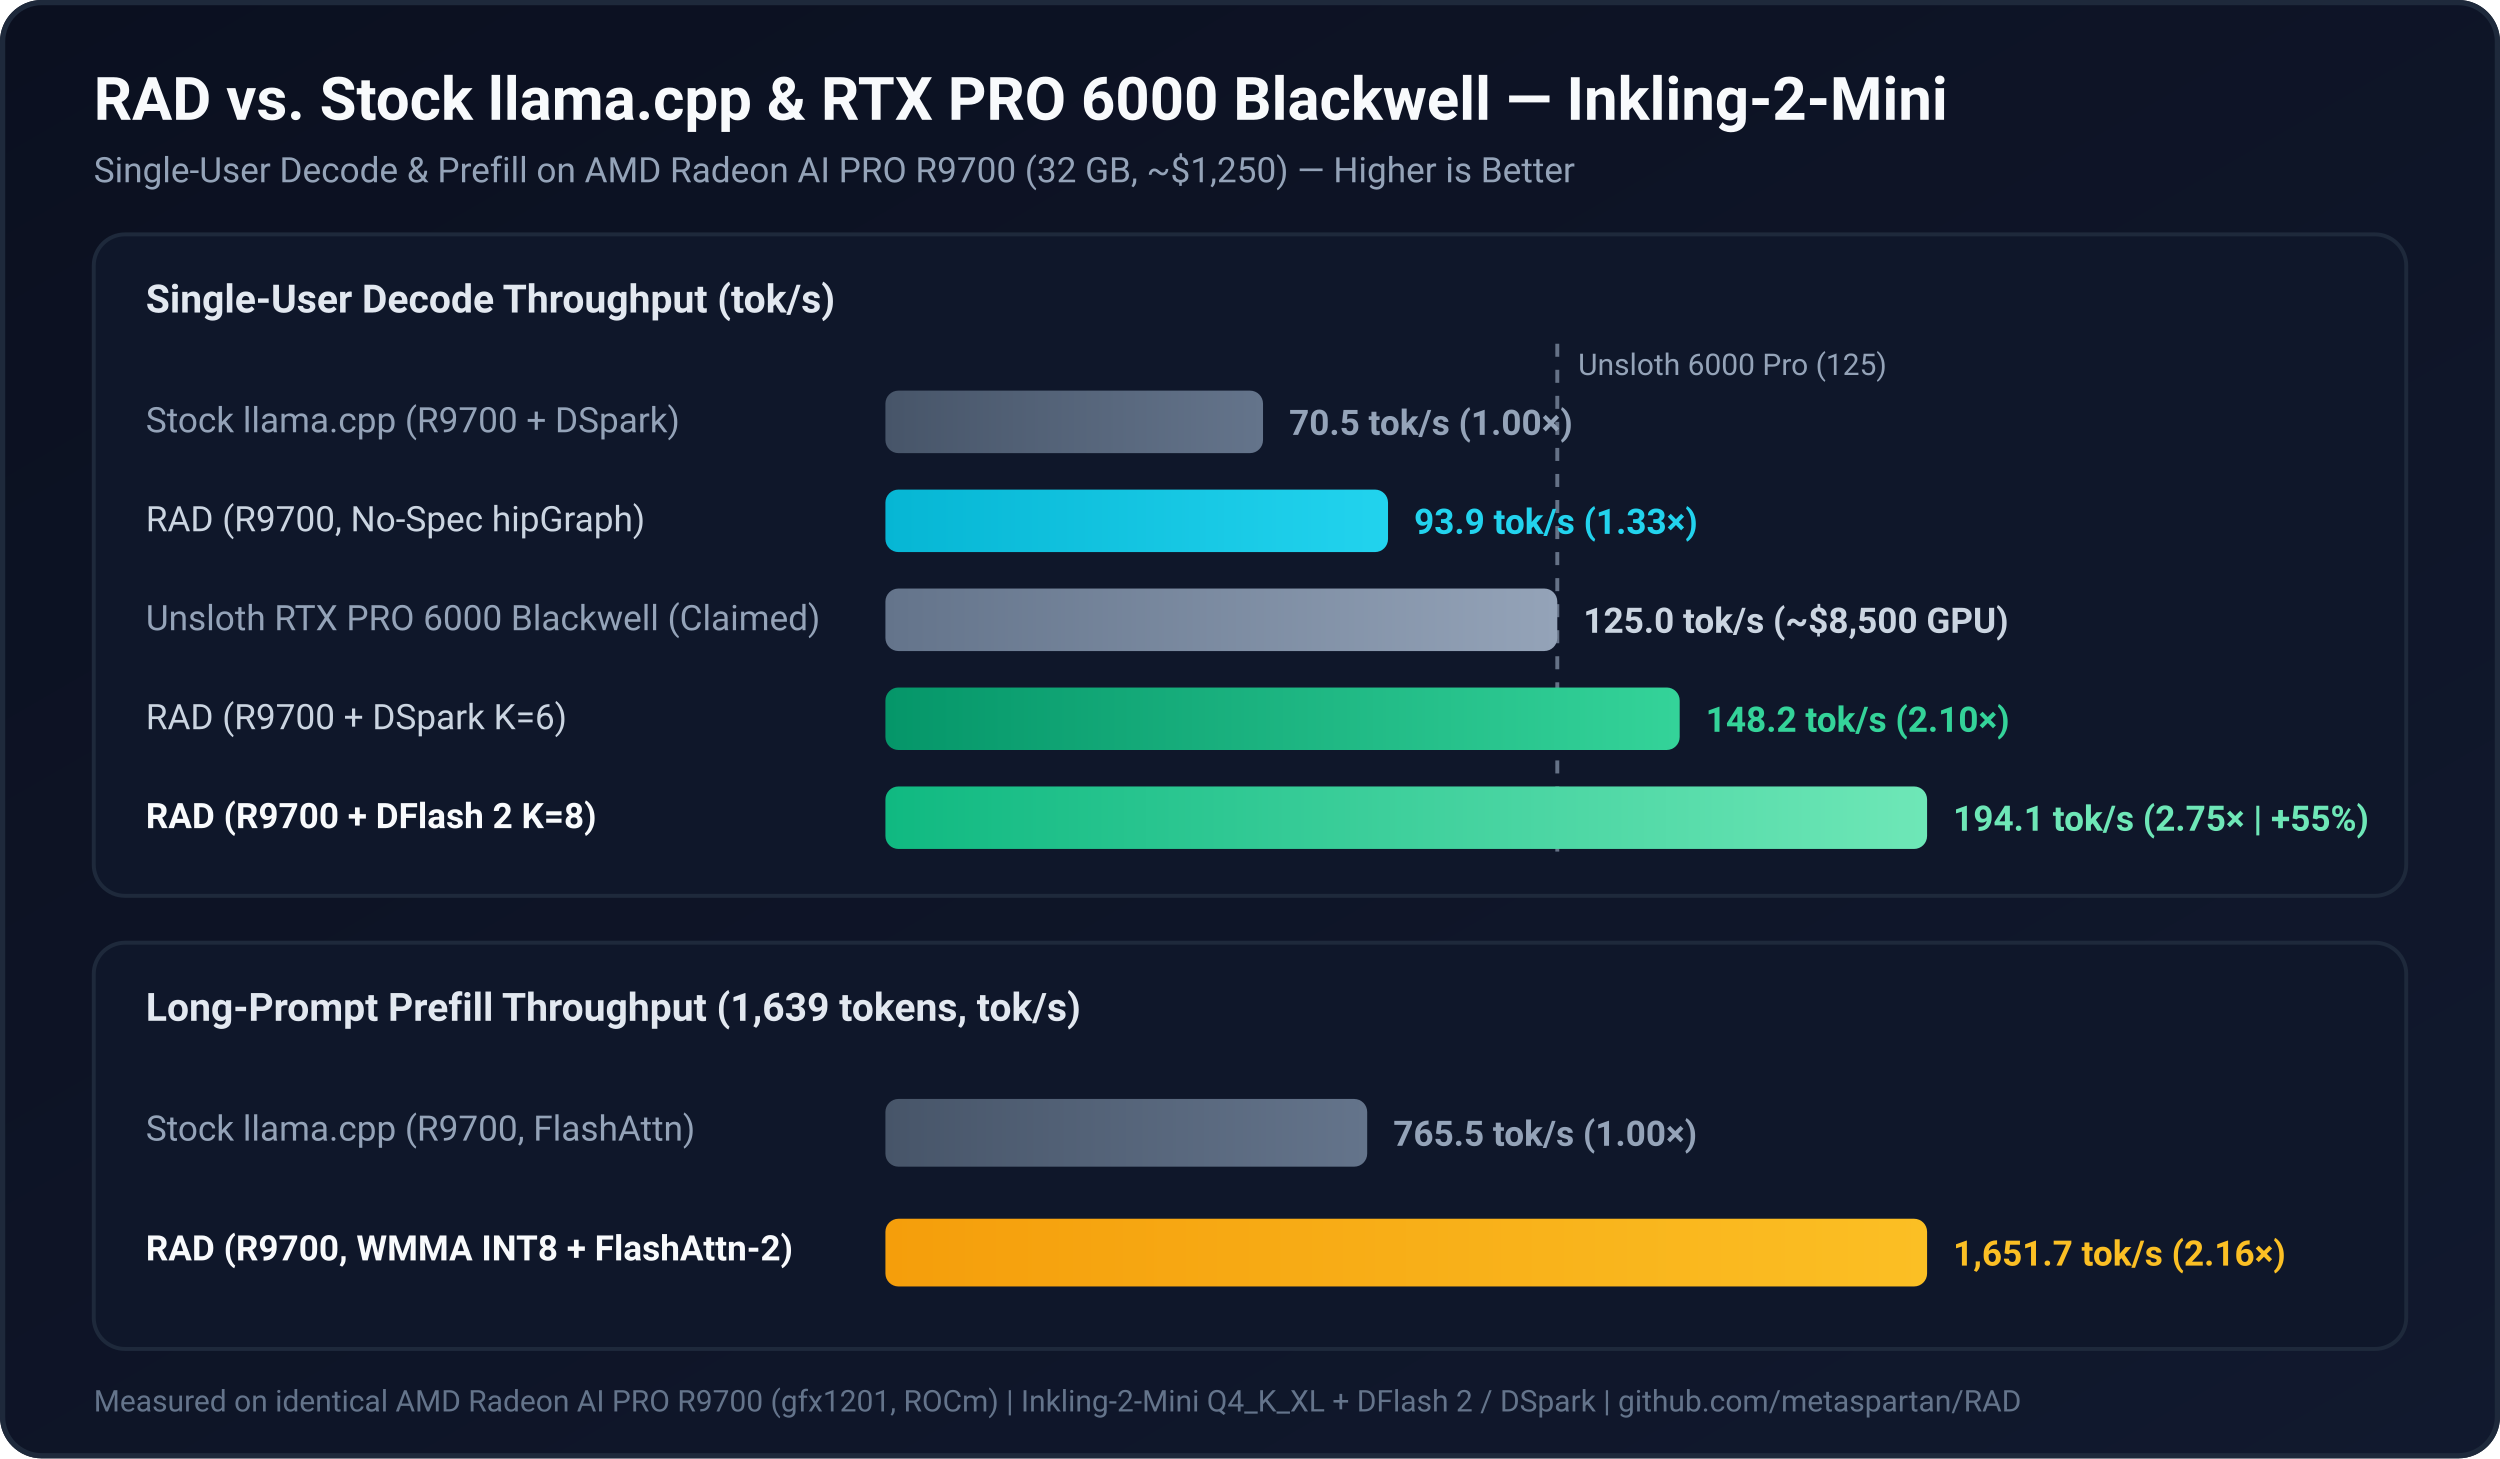
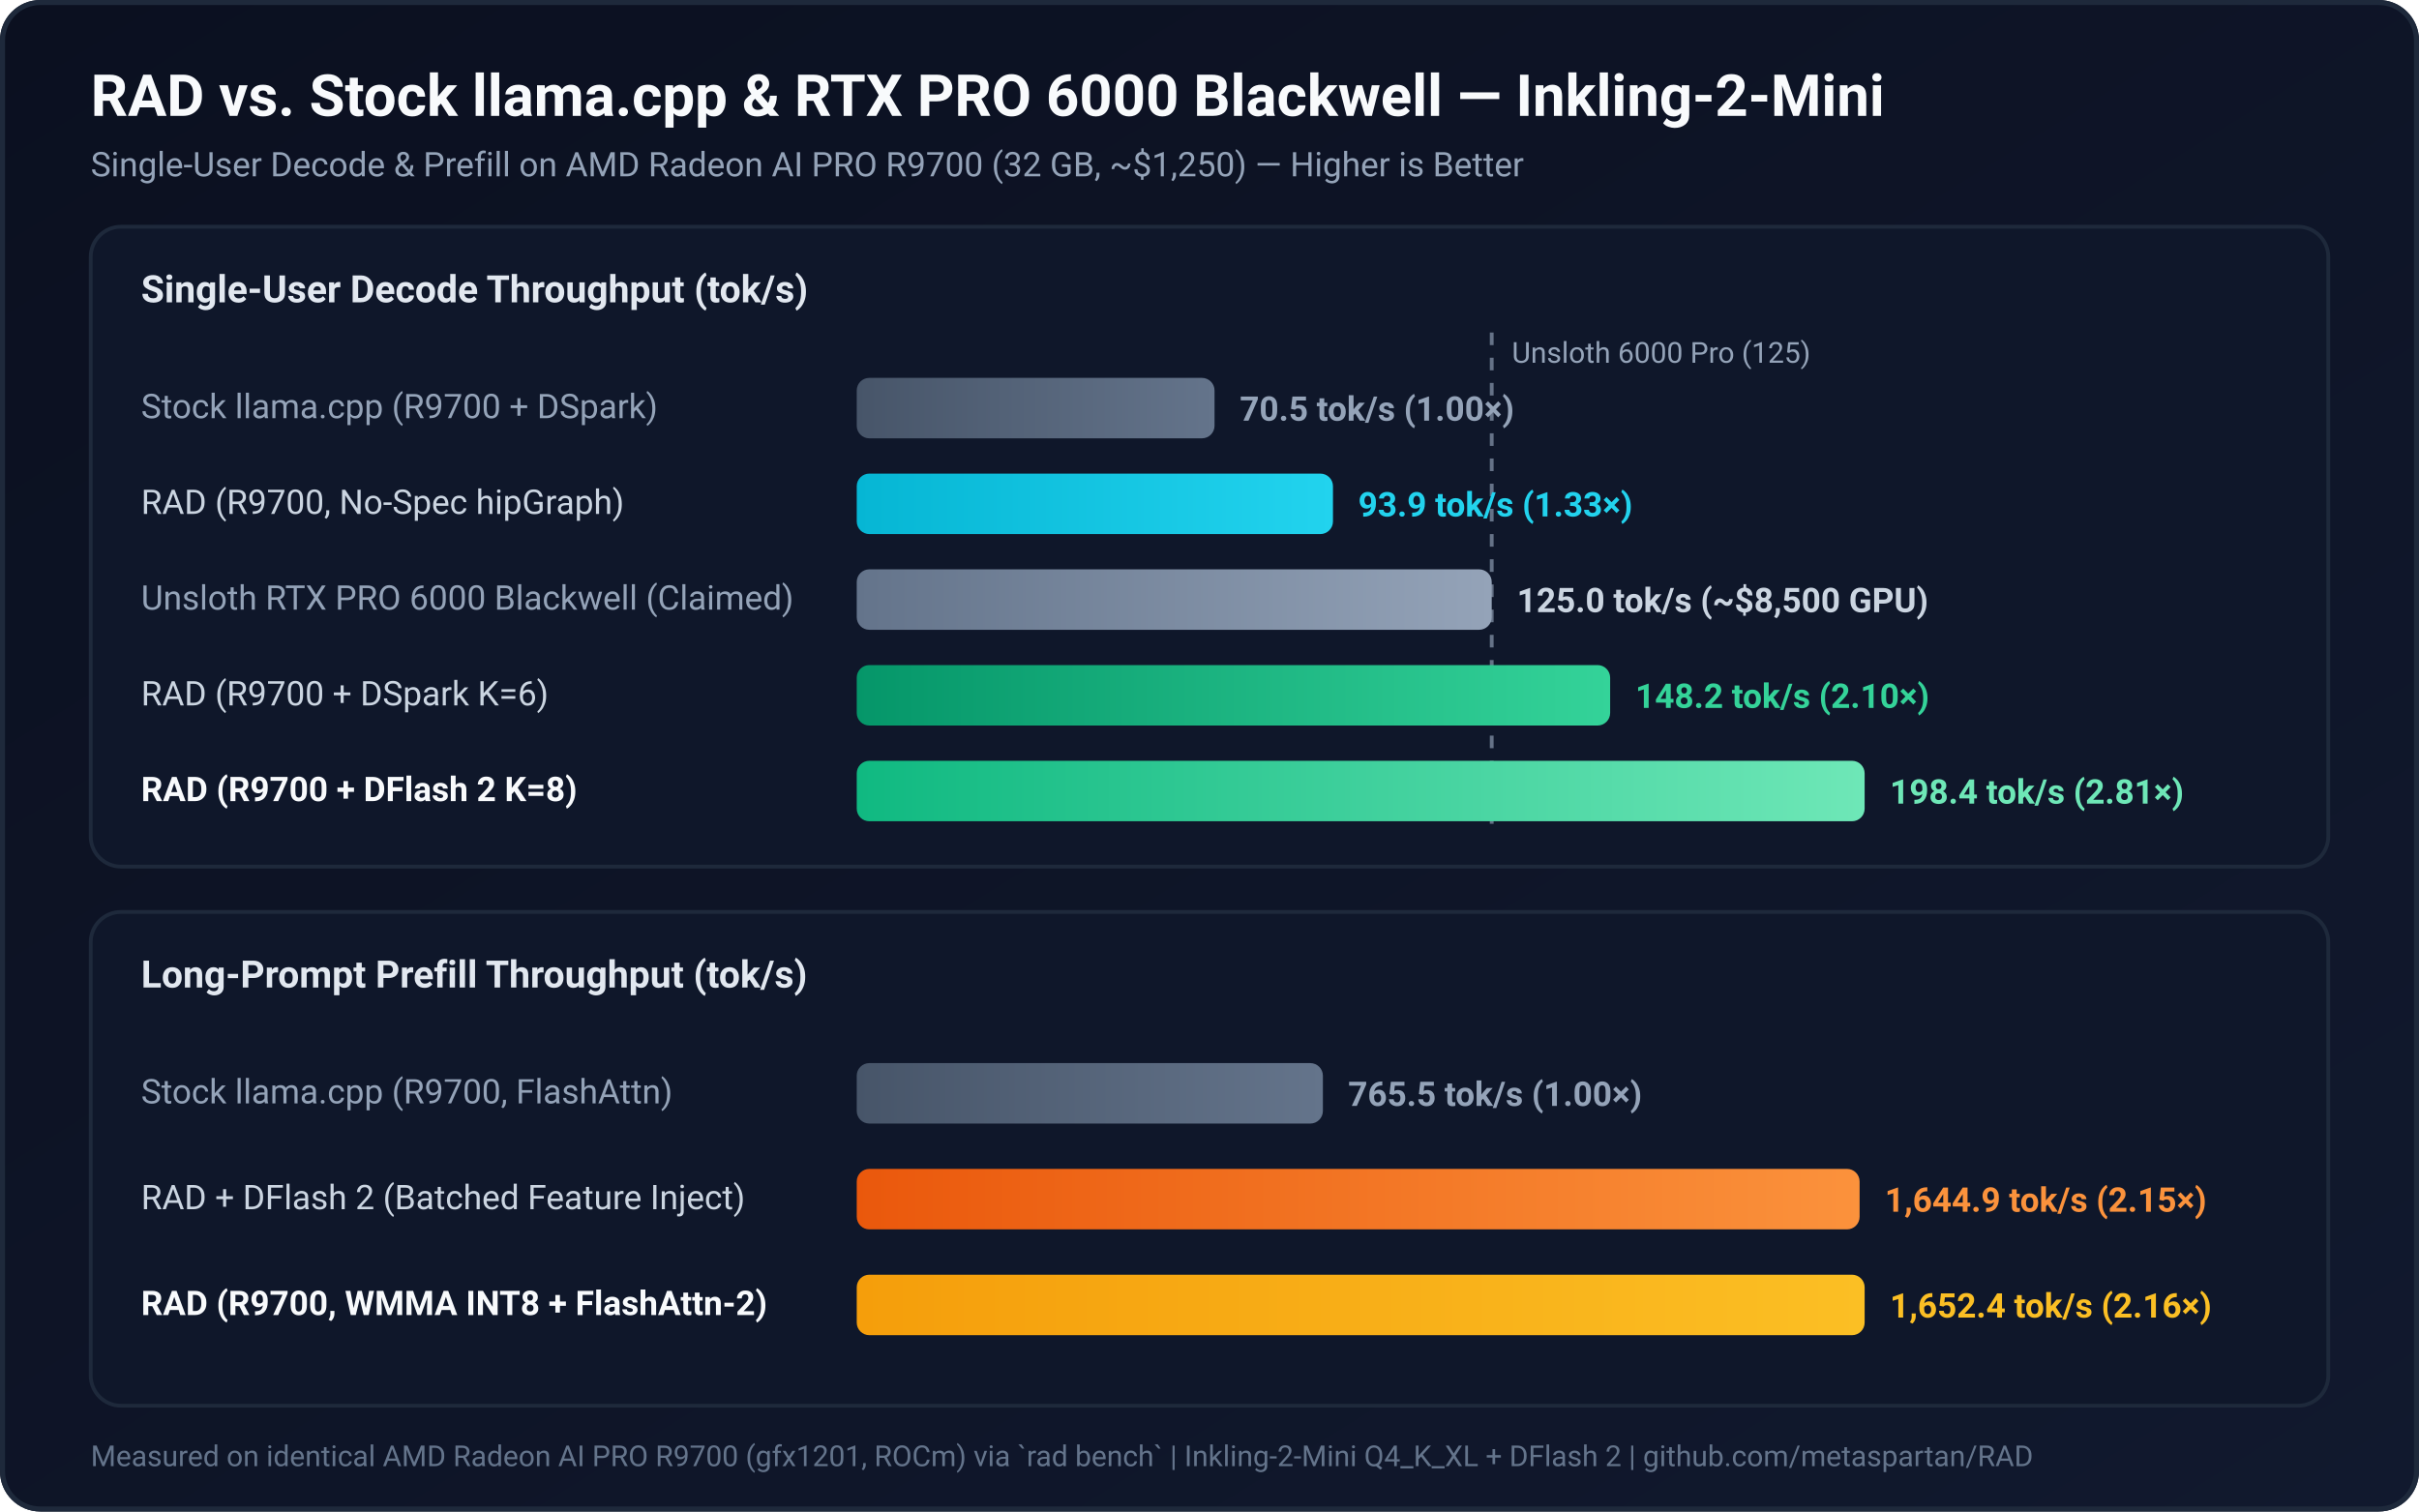
- <svg xmlns="http://www.w3.org/2000/svg" viewBox="0 0 960 560" width="960" height="560">
+ <svg xmlns="http://www.w3.org/2000/svg" viewBox="0 0 960 600" width="960" height="600">
  <defs>
    <linearGradient id="bg" x1="0" y1="0" x2="1" y2="1">
      <stop offset="0%" stop-color="#0b1020" />
      <stop offset="100%" stop-color="#11192e" />
    </linearGradient>
    <linearGradient id="emeraldGrad" x1="0" y1="0" x2="1" y2="0">
      <stop offset="0%" stop-color="#059669" />
      <stop offset="100%" stop-color="#34d399" />
    </linearGradient>
    <linearGradient id="greenGrad" x1="0" y1="0" x2="1" y2="0">
      <stop offset="0%" stop-color="#10b981" />
      <stop offset="100%" stop-color="#6ee7b7" />
    </linearGradient>
    <linearGradient id="cyanGrad" x1="0" y1="0" x2="1" y2="0">
      <stop offset="0%" stop-color="#06b6d4" />
      <stop offset="100%" stop-color="#22d3ee" />
    </linearGradient>
    <linearGradient id="amberGrad" x1="0" y1="0" x2="1" y2="0">
      <stop offset="0%" stop-color="#f59e0b" />
      <stop offset="100%" stop-color="#fbbf24" />
    </linearGradient>
+     <linearGradient id="orangeGrad" x1="0" y1="0" x2="1" y2="0">
+       <stop offset="0%" stop-color="#ea580c" />
+       <stop offset="100%" stop-color="#fb923c" />
+     </linearGradient>
    <linearGradient id="slateGrad" x1="0" y1="0" x2="1" y2="0">
      <stop offset="0%" stop-color="#475569" />
      <stop offset="100%" stop-color="#64748b" />
    </linearGradient>
    <linearGradient id="mutedGrad" x1="0" y1="0" x2="1" y2="0">
      <stop offset="0%" stop-color="#64748b" />
      <stop offset="100%" stop-color="#94a3b8" />
    </linearGradient>
  </defs>
-   <rect width="960" height="560" rx="16" fill="url(#bg)" />
-   <rect x="1" y="1" width="958" height="558" rx="15" fill="none" stroke="#1e293b" stroke-width="2" />
+   <rect width="960" height="600" rx="16" fill="url(#bg)" />
+   <rect x="1" y="1" width="958" height="598" rx="15" fill="none" stroke="#1e293b" stroke-width="2" />
  <text x="36" y="46" font-family="system-ui, -apple-system, Segoe UI, Roboto, sans-serif" font-size="23" font-weight="700" fill="#f8fafc">RAD vs. Stock llama.cpp &amp; RTX PRO 6000 Blackwell — Inkling-2-Mini</text>
  <text x="36" y="70" font-family="system-ui, -apple-system, Segoe UI, Roboto, sans-serif" font-size="13.5" fill="#94a3b8">Single-User Decode &amp; Prefill on AMD Radeon AI PRO R9700 (32 GB, ~$1,250) — Higher is Better</text>
  <rect x="36" y="90" width="888" height="254" rx="12" fill="#0f172a" stroke="#1e293b" stroke-width="1.5" />
  <text x="56" y="120" font-family="system-ui, -apple-system, Segoe UI, Roboto, sans-serif" font-size="15" font-weight="700" fill="#e2e8f0">Single-User Decode Throughput (tok/s)</text>
-   <line x1="598" y1="132" x2="598" y2="328" stroke="#94a3b8" stroke-width="1.5" stroke-dasharray="5,5" opacity="0.65" />
-   <text x="606" y="144" font-family="system-ui, -apple-system, Segoe UI, Roboto, sans-serif" font-size="11.5" fill="#94a3b8">Unsloth 6000 Pro (125)</text>
+   <line x1="592" y1="132" x2="592" y2="328" stroke="#94a3b8" stroke-width="1.5" stroke-dasharray="5,5" opacity="0.65" />
+   <text x="600" y="144" font-family="system-ui, -apple-system, Segoe UI, Roboto, sans-serif" font-size="11.5" fill="#94a3b8">Unsloth 6000 Pro (125)</text>
  <text x="56" y="166" font-family="system-ui, -apple-system, Segoe UI, Roboto, sans-serif" font-size="13.5" fill="#94a3b8">Stock llama.cpp (R9700 + DSpark)</text>
-   <rect x="340" y="150" width="145" height="24" rx="5" fill="url(#slateGrad)" />
-   <text x="495" y="167" font-family="system-ui, -apple-system, Segoe UI, Roboto, sans-serif" font-size="13.5" font-weight="700" fill="#94a3b8">70.5 tok/s (1.00×)</text>
+   <rect x="340" y="150" width="142" height="24" rx="5" fill="url(#slateGrad)" />
+   <text x="492" y="167" font-family="system-ui, -apple-system, Segoe UI, Roboto, sans-serif" font-size="13.5" font-weight="700" fill="#94a3b8">70.5 tok/s (1.00×)</text>
  <text x="56" y="204" font-family="system-ui, -apple-system, Segoe UI, Roboto, sans-serif" font-size="13.5" fill="#cbd5e1">RAD (R9700, No-Spec hipGraph)</text>
-   <rect x="340" y="188" width="193" height="24" rx="5" fill="url(#cyanGrad)" />
-   <text x="543" y="205" font-family="system-ui, -apple-system, Segoe UI, Roboto, sans-serif" font-size="13.5" font-weight="700" fill="#22d3ee">93.9 tok/s (1.33×)</text>
+   <rect x="340" y="188" width="189" height="24" rx="5" fill="url(#cyanGrad)" />
+   <text x="539" y="205" font-family="system-ui, -apple-system, Segoe UI, Roboto, sans-serif" font-size="13.5" font-weight="700" fill="#22d3ee">93.9 tok/s (1.33×)</text>
  <text x="56" y="242" font-family="system-ui, -apple-system, Segoe UI, Roboto, sans-serif" font-size="13.5" fill="#94a3b8">Unsloth RTX PRO 6000 Blackwell (Claimed)</text>
-   <rect x="340" y="226" width="258" height="24" rx="5" fill="url(#mutedGrad)" />
-   <text x="608" y="243" font-family="system-ui, -apple-system, Segoe UI, Roboto, sans-serif" font-size="13.5" font-weight="700" fill="#cbd5e1">125.0 tok/s (~$8,500 GPU)</text>
+   <rect x="340" y="226" width="252" height="24" rx="5" fill="url(#mutedGrad)" />
+   <text x="602" y="243" font-family="system-ui, -apple-system, Segoe UI, Roboto, sans-serif" font-size="13.5" font-weight="700" fill="#cbd5e1">125.0 tok/s (~$8,500 GPU)</text>
  <text x="56" y="280" font-family="system-ui, -apple-system, Segoe UI, Roboto, sans-serif" font-size="13.5" fill="#cbd5e1">RAD (R9700 + DSpark K=6)</text>
-   <rect x="340" y="264" width="305" height="24" rx="5" fill="url(#emeraldGrad)" />
-   <text x="655" y="281" font-family="system-ui, -apple-system, Segoe UI, Roboto, sans-serif" font-size="13.5" font-weight="700" fill="#34d399">148.2 tok/s (2.10×)</text>
+   <rect x="340" y="264" width="299" height="24" rx="5" fill="url(#emeraldGrad)" />
+   <text x="649" y="281" font-family="system-ui, -apple-system, Segoe UI, Roboto, sans-serif" font-size="13.5" font-weight="700" fill="#34d399">148.2 tok/s (2.10×)</text>
  <text x="56" y="318" font-family="system-ui, -apple-system, Segoe UI, Roboto, sans-serif" font-size="13.5" font-weight="700" fill="#f8fafc">RAD (R9700 + DFlash 2 K=8)</text>
  <rect x="340" y="302" width="400" height="24" rx="5" fill="url(#greenGrad)" />
-   <text x="750" y="319" font-family="system-ui, -apple-system, Segoe UI, Roboto, sans-serif" font-size="13.5" font-weight="700" fill="#6ee7b7">194.1 tok/s (2.75× | +55%)</text>
-   <rect x="36" y="362" width="888" height="156" rx="12" fill="#0f172a" stroke="#1e293b" stroke-width="1.5" />
-   <text x="56" y="392" font-family="system-ui, -apple-system, Segoe UI, Roboto, sans-serif" font-size="15" font-weight="700" fill="#e2e8f0">Long-Prompt Prefill Throughput (1,639 tokens, tok/s)</text>
+   <text x="750" y="319" font-family="system-ui, -apple-system, Segoe UI, Roboto, sans-serif" font-size="13.5" font-weight="700" fill="#6ee7b7">198.4 tok/s (2.81×)</text>
+   <rect x="36" y="362" width="888" height="196" rx="12" fill="#0f172a" stroke="#1e293b" stroke-width="1.5" />
+   <text x="56" y="392" font-family="system-ui, -apple-system, Segoe UI, Roboto, sans-serif" font-size="15" font-weight="700" fill="#e2e8f0">Long-Prompt Prefill Throughput (tok/s)</text>
  <text x="56" y="438" font-family="system-ui, -apple-system, Segoe UI, Roboto, sans-serif" font-size="13.5" fill="#94a3b8">Stock llama.cpp (R9700, FlashAttn)</text>
-   <rect x="340" y="422" width="185" height="26" rx="5" fill="url(#slateGrad)" />
-   <text x="535" y="440" font-family="system-ui, -apple-system, Segoe UI, Roboto, sans-serif" font-size="13.5" font-weight="700" fill="#94a3b8">765.5 tok/s (1.00×)</text>
-   <text x="56" y="484" font-family="system-ui, -apple-system, Segoe UI, Roboto, sans-serif" font-size="13.5" font-weight="700" fill="#f8fafc">RAD (R9700, WMMA INT8 + FlashAttn-2)</text>
-   <rect x="340" y="468" width="400" height="26" rx="5" fill="url(#amberGrad)" />
-   <text x="750" y="486" font-family="system-ui, -apple-system, Segoe UI, Roboto, sans-serif" font-size="13.5" font-weight="700" fill="#fbbf24">1,651.7 tok/s (2.16×)</text>
-   <text x="36" y="542" font-family="system-ui, -apple-system, Segoe UI, Roboto, sans-serif" font-size="11.5" fill="#64748b">Measured on identical AMD Radeon AI PRO R9700 (gfx1201, ROCm) | Inkling-2-Mini Q4_K_XL + DFlash 2 / DSpark | github.com/metaspartan/RAD</text>
+   <rect x="340" y="422" width="185" height="24" rx="5" fill="url(#slateGrad)" />
+   <text x="535" y="439" font-family="system-ui, -apple-system, Segoe UI, Roboto, sans-serif" font-size="13.5" font-weight="700" fill="#94a3b8">765.5 tok/s (1.00×)</text>
+   <text x="56" y="480" font-family="system-ui, -apple-system, Segoe UI, Roboto, sans-serif" font-size="13.5" fill="#cbd5e1">RAD + DFlash 2 (Batched Feature Inject)</text>
+   <rect x="340" y="464" width="398" height="24" rx="5" fill="url(#orangeGrad)" />
+   <text x="748" y="481" font-family="system-ui, -apple-system, Segoe UI, Roboto, sans-serif" font-size="13.5" font-weight="700" fill="#fb923c">1,644.9 tok/s (2.15×)</text>
+   <text x="56" y="522" font-family="system-ui, -apple-system, Segoe UI, Roboto, sans-serif" font-size="13.5" font-weight="700" fill="#f8fafc">RAD (R9700, WMMA INT8 + FlashAttn-2)</text>
+   <rect x="340" y="506" width="400" height="24" rx="5" fill="url(#amberGrad)" />
+   <text x="750" y="523" font-family="system-ui, -apple-system, Segoe UI, Roboto, sans-serif" font-size="13.5" font-weight="700" fill="#fbbf24">1,652.4 tok/s (2.16×)</text>
+   <text x="36" y="582" font-family="system-ui, -apple-system, Segoe UI, Roboto, sans-serif" font-size="11.5" fill="#64748b">Measured on identical AMD Radeon AI PRO R9700 (gfx1201, ROCm) via `rad bench` | Inkling-2-Mini Q4_K_XL + DFlash 2 | github.com/metaspartan/RAD</text>
</svg>
